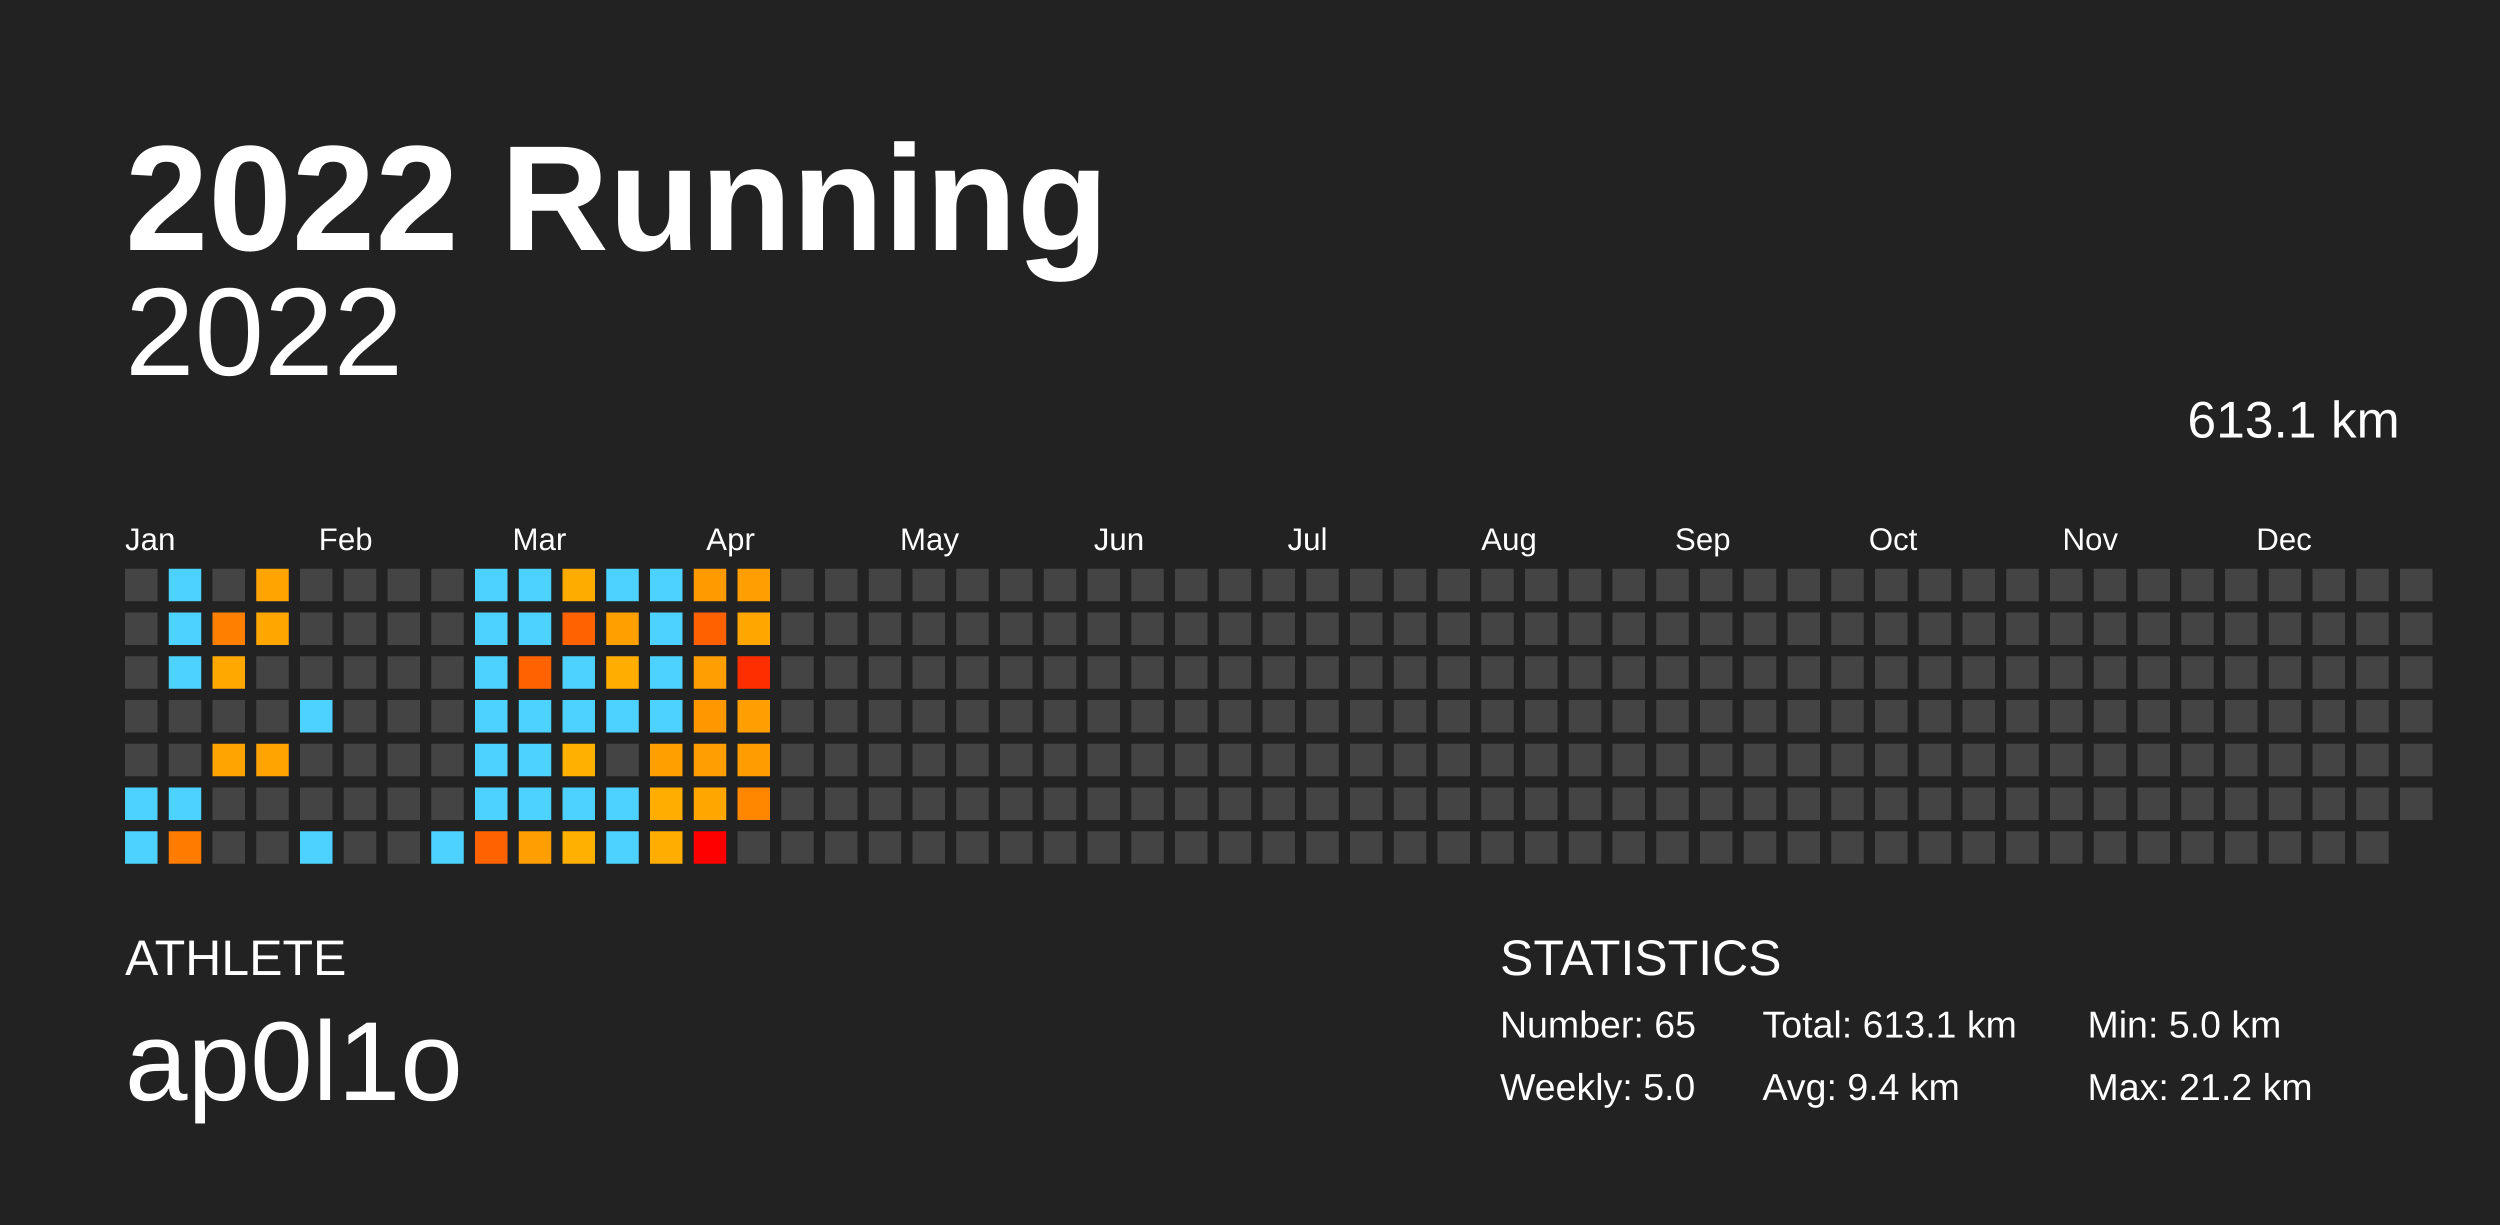
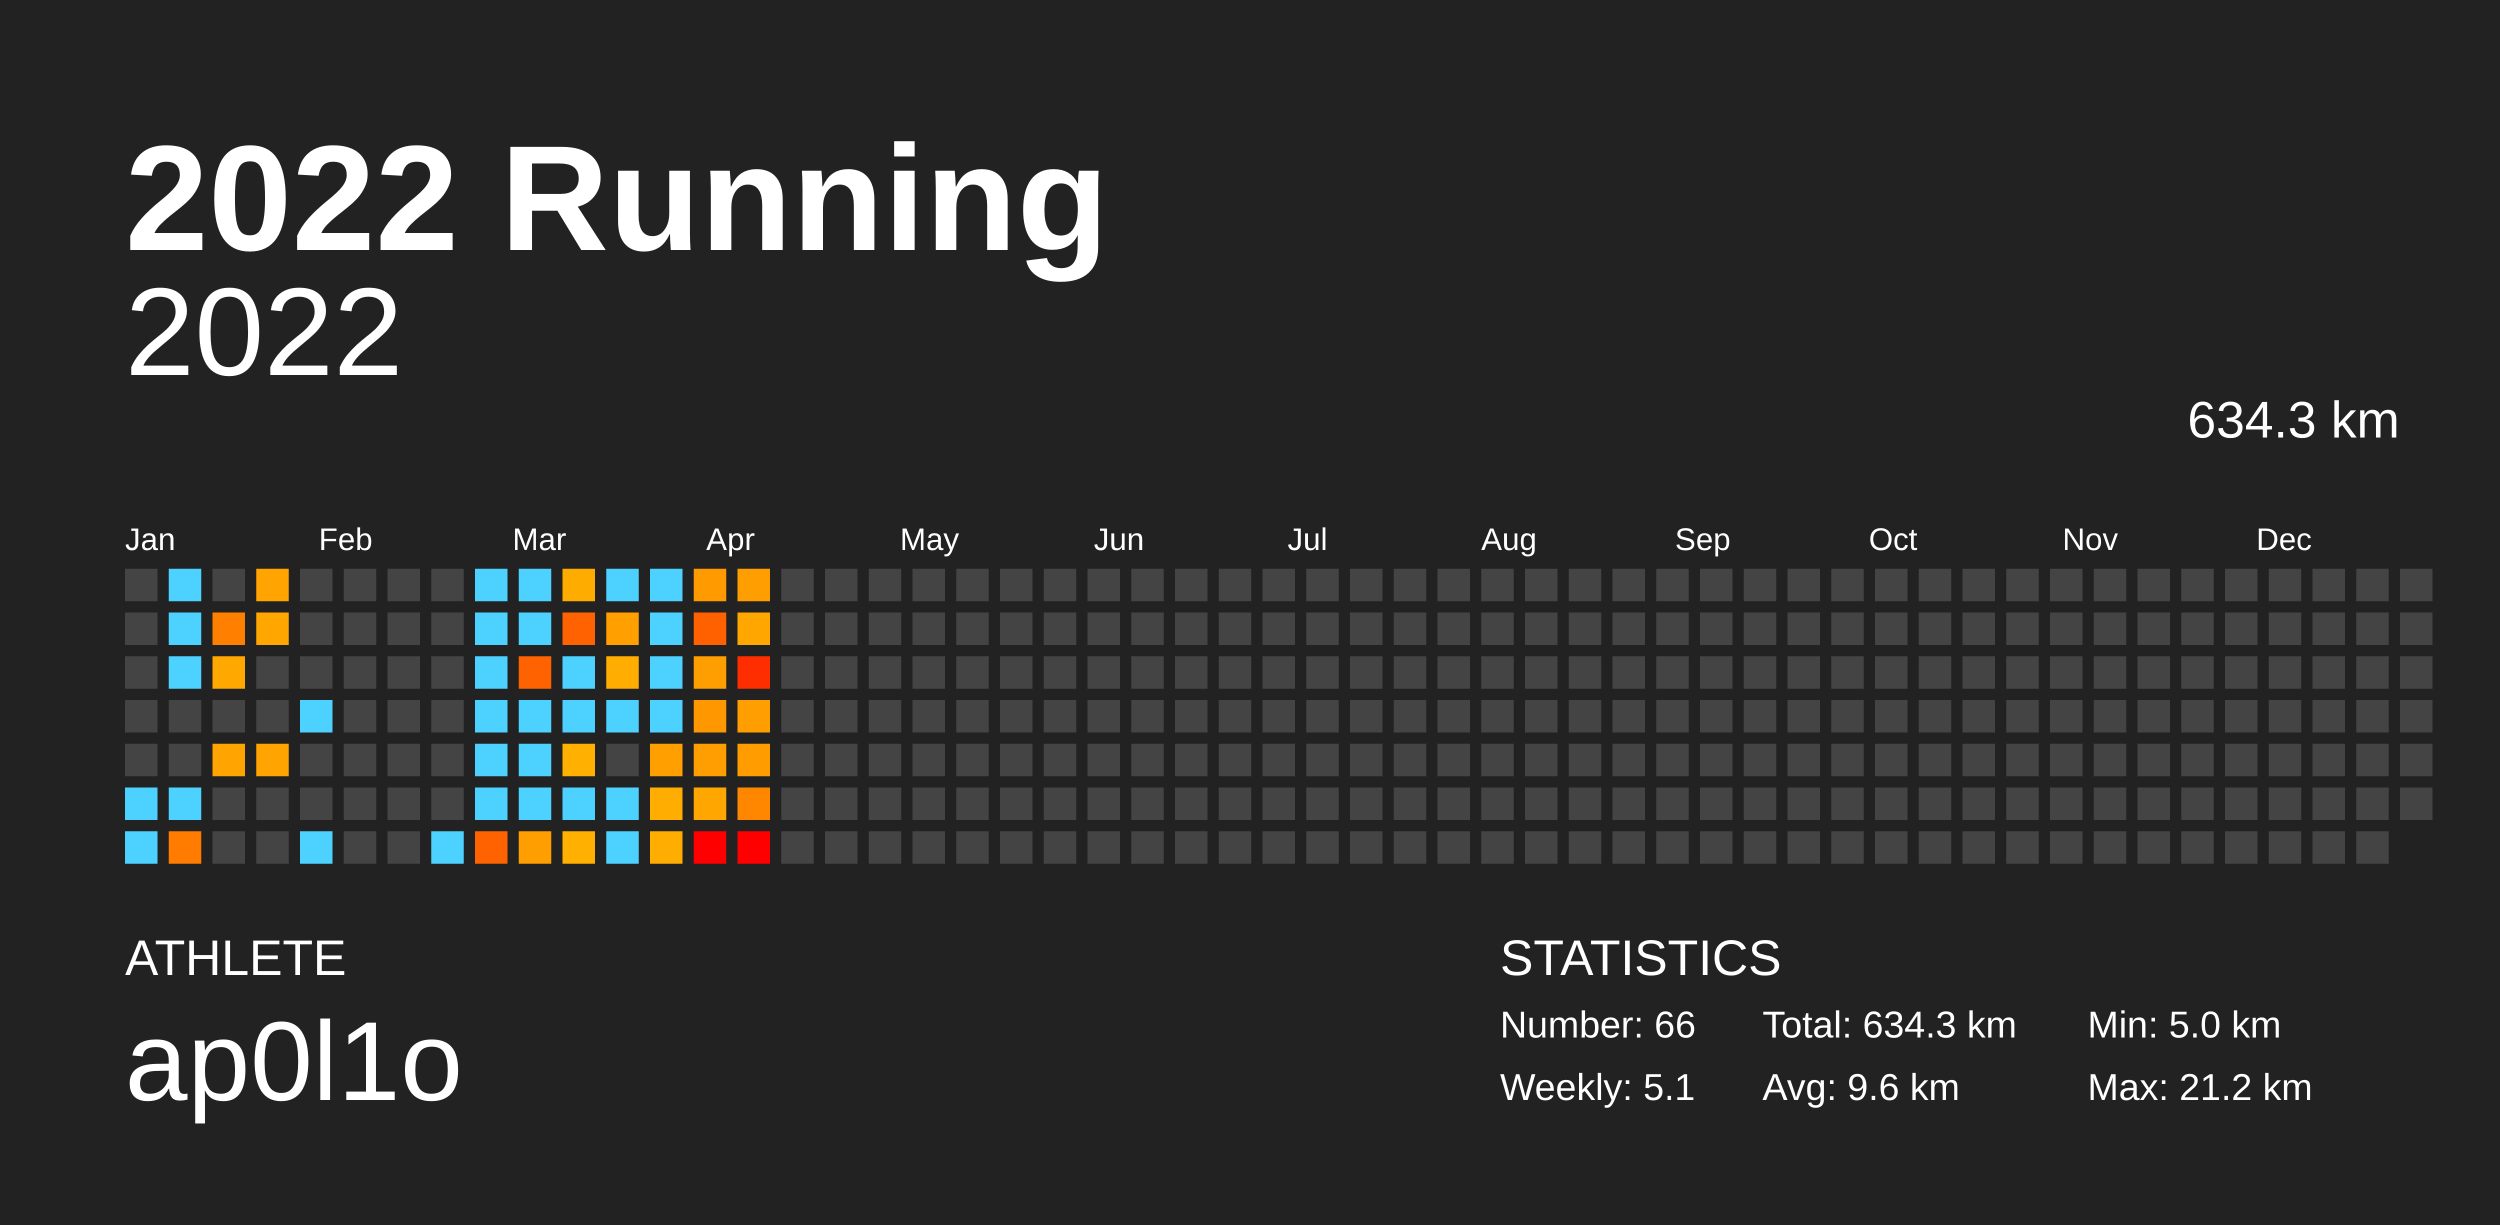
<svg xmlns="http://www.w3.org/2000/svg" baseProfile="full" height="98mm" version="1.1" viewBox="0,0,200,98" width="200mm">
  <defs />
  <rect fill="#222222" height="98" width="200" x="0" y="0" />
  <text fill="#FFFFFF" style="font-size:12px; font-family:Arial; font-weight:bold;" x="10" y="20">2022 Running</text>
  <text fill="#FFFFFF" style="font-size:4px; font-family:Arial" x="10" y="78">ATHLETE</text>
  <text fill="#FFFFFF" style="font-size:9px; font-family:Arial" x="10" y="88">ap0l1o</text>
  <text fill="#FFFFFF" style="font-size:4px; font-family:Arial" x="120" y="78">STATISTICS</text>
-   <text fill="#FFFFFF" style="font-size:3px; font-family:Arial" x="120" y="83">Number: 65</text>
-   <text fill="#FFFFFF" style="font-size:3px; font-family:Arial" x="120" y="88">Weekly: 5.0</text>
-   <text fill="#FFFFFF" style="font-size:3px; font-family:Arial" x="141" y="83">Total: 613.1 km</text>
-   <text fill="#FFFFFF" style="font-size:3px; font-family:Arial" x="141" y="88">Avg: 9.4 km</text>
+   <text fill="#FFFFFF" style="font-size:3px; font-family:Arial" x="120" y="83">Number: 66</text>
+   <text fill="#FFFFFF" style="font-size:3px; font-family:Arial" x="120" y="88">Weekly: 5.1</text>
+   <text fill="#FFFFFF" style="font-size:3px; font-family:Arial" x="141" y="83">Total: 634.3 km</text>
+   <text fill="#FFFFFF" style="font-size:3px; font-family:Arial" x="141" y="88">Avg: 9.6 km</text>
  <text fill="#FFFFFF" style="font-size:3px; font-family:Arial" x="167" y="83">Min: 5.0 km</text>
  <text fill="#FFFFFF" style="font-size:3px; font-family:Arial" x="167" y="88">Max: 21.2 km</text>
  <text alignment-baseline="hanging" fill="#FFFFFF" style="font-size:10.0px; font-family:Arial;" x="10" y="30">2022</text>
-   <text alignment-baseline="hanging" fill="#FFFFFF" style="font-size:4.125px; font-family:Arial;" x="175" y="35">613.1 km</text>
+   <text alignment-baseline="hanging" fill="#FFFFFF" style="font-size:4.125px; font-family:Arial;" x="175" y="35">634.3 km</text>
  <text fill="#FFFFFF" style="font-size:2.5px; font-family:Arial" x="10.0" y="44">Jan</text>
  <text fill="#FFFFFF" style="font-size:2.5px; font-family:Arial" x="25.5" y="44">Feb</text>
  <text fill="#FFFFFF" style="font-size:2.5px; font-family:Arial" x="41.0" y="44">Mar</text>
  <text fill="#FFFFFF" style="font-size:2.5px; font-family:Arial" x="56.5" y="44">Apr</text>
  <text fill="#FFFFFF" style="font-size:2.5px; font-family:Arial" x="72.0" y="44">May</text>
  <text fill="#FFFFFF" style="font-size:2.5px; font-family:Arial" x="87.5" y="44">Jun</text>
  <text fill="#FFFFFF" style="font-size:2.5px; font-family:Arial" x="103.0" y="44">Jul</text>
  <text fill="#FFFFFF" style="font-size:2.5px; font-family:Arial" x="118.5" y="44">Aug</text>
  <text fill="#FFFFFF" style="font-size:2.5px; font-family:Arial" x="134.0" y="44">Sep</text>
  <text fill="#FFFFFF" style="font-size:2.5px; font-family:Arial" x="149.5" y="44">Oct</text>
  <text fill="#FFFFFF" style="font-size:2.5px; font-family:Arial" x="165.0" y="44">Nov</text>
  <text fill="#FFFFFF" style="font-size:2.5px; font-family:Arial" x="180.5" y="44">Dec</text>
  <rect fill="#444444" height="2.6" width="2.6" x="10.0" y="45.5" />
  <rect fill="#444444" height="2.6" width="2.6" x="10.0" y="49.0" />
  <rect fill="#444444" height="2.6" width="2.6" x="10.0" y="52.5" />
  <rect fill="#444444" height="2.6" width="2.6" x="10.0" y="56.0" />
  <rect fill="#444444" height="2.6" width="2.6" x="10.0" y="59.5" />
  <rect fill="#4dd2ff" height="2.6" width="2.6" x="10.0" y="63.0" />
  <rect fill="#4dd2ff" height="2.6" width="2.6" x="10.0" y="66.5" />
  <rect fill="#4dd2ff" height="2.6" width="2.6" x="13.5" y="45.5" />
  <rect fill="#4dd2ff" height="2.6" width="2.6" x="13.5" y="49.0" />
  <rect fill="#4dd2ff" height="2.6" width="2.6" x="13.5" y="52.5" />
  <rect fill="#444444" height="2.6" width="2.6" x="13.5" y="56.0" />
  <rect fill="#444444" height="2.6" width="2.6" x="13.5" y="59.5" />
  <rect fill="#4dd2ff" height="2.6" width="2.6" x="13.5" y="63.0" />
  <rect fill="#ff7c00" height="2.6" width="2.6" x="13.5" y="66.5" />
  <rect fill="#444444" height="2.6" width="2.6" x="17.0" y="45.5" />
  <rect fill="#ff8000" height="2.6" width="2.6" x="17.0" y="49.0" />
  <rect fill="#ffa800" height="2.6" width="2.6" x="17.0" y="52.5" />
  <rect fill="#444444" height="2.6" width="2.6" x="17.0" y="56.0" />
  <rect fill="#ffa400" height="2.6" width="2.6" x="17.0" y="59.5" />
  <rect fill="#444444" height="2.6" width="2.6" x="17.0" y="63.0" />
  <rect fill="#444444" height="2.6" width="2.6" x="17.0" y="66.5" />
  <rect fill="#ffa400" height="2.6" width="2.6" x="20.5" y="45.5" />
  <rect fill="#ffa700" height="2.6" width="2.6" x="20.5" y="49.0" />
  <rect fill="#444444" height="2.6" width="2.6" x="20.5" y="52.5" />
  <rect fill="#444444" height="2.6" width="2.6" x="20.5" y="56.0" />
  <rect fill="#ffa400" height="2.6" width="2.6" x="20.5" y="59.5" />
  <rect fill="#444444" height="2.6" width="2.6" x="20.5" y="63.0" />
  <rect fill="#444444" height="2.6" width="2.6" x="20.5" y="66.5" />
  <rect fill="#444444" height="2.6" width="2.6" x="24.0" y="45.5" />
  <rect fill="#444444" height="2.6" width="2.6" x="24.0" y="49.0" />
  <rect fill="#444444" height="2.6" width="2.6" x="24.0" y="52.5" />
  <rect fill="#4dd2ff" height="2.6" width="2.6" x="24.0" y="56.0" />
  <rect fill="#444444" height="2.6" width="2.6" x="24.0" y="59.5" />
  <rect fill="#444444" height="2.6" width="2.6" x="24.0" y="63.0" />
  <rect fill="#4dd2ff" height="2.6" width="2.6" x="24.0" y="66.5" />
  <rect fill="#444444" height="2.6" width="2.6" x="27.5" y="45.5" />
  <rect fill="#444444" height="2.6" width="2.6" x="27.5" y="49.0" />
  <rect fill="#444444" height="2.6" width="2.6" x="27.5" y="52.5" />
  <rect fill="#444444" height="2.6" width="2.6" x="27.5" y="56.0" />
  <rect fill="#444444" height="2.6" width="2.6" x="27.5" y="59.5" />
  <rect fill="#444444" height="2.6" width="2.6" x="27.5" y="63.0" />
  <rect fill="#444444" height="2.6" width="2.6" x="27.5" y="66.5" />
  <rect fill="#444444" height="2.6" width="2.6" x="31.0" y="45.5" />
  <rect fill="#444444" height="2.6" width="2.6" x="31.0" y="49.0" />
  <rect fill="#444444" height="2.6" width="2.6" x="31.0" y="52.5" />
  <rect fill="#444444" height="2.6" width="2.6" x="31.0" y="56.0" />
  <rect fill="#444444" height="2.6" width="2.6" x="31.0" y="59.5" />
  <rect fill="#444444" height="2.6" width="2.6" x="31.0" y="63.0" />
  <rect fill="#444444" height="2.6" width="2.6" x="31.0" y="66.5" />
  <rect fill="#444444" height="2.6" width="2.6" x="34.5" y="45.5" />
  <rect fill="#444444" height="2.6" width="2.6" x="34.5" y="49.0" />
  <rect fill="#444444" height="2.6" width="2.6" x="34.5" y="52.5" />
  <rect fill="#444444" height="2.6" width="2.6" x="34.5" y="56.0" />
  <rect fill="#444444" height="2.6" width="2.6" x="34.5" y="59.5" />
  <rect fill="#444444" height="2.6" width="2.6" x="34.5" y="63.0" />
  <rect fill="#4dd2ff" height="2.6" width="2.6" x="34.5" y="66.5" />
  <rect fill="#4dd2ff" height="2.6" width="2.6" x="38.0" y="45.5" />
  <rect fill="#4dd2ff" height="2.6" width="2.6" x="38.0" y="49.0" />
  <rect fill="#4dd2ff" height="2.6" width="2.6" x="38.0" y="52.5" />
  <rect fill="#4dd2ff" height="2.6" width="2.6" x="38.0" y="56.0" />
  <rect fill="#4dd2ff" height="2.6" width="2.6" x="38.0" y="59.5" />
  <rect fill="#4dd2ff" height="2.6" width="2.6" x="38.0" y="63.0" />
  <rect fill="#ff6200" height="2.6" width="2.6" x="38.0" y="66.5" />
  <rect fill="#4dd2ff" height="2.6" width="2.6" x="41.5" y="45.5" />
  <rect fill="#4dd2ff" height="2.6" width="2.6" x="41.5" y="49.0" />
  <rect fill="#ff6200" height="2.6" width="2.6" x="41.5" y="52.5" />
  <rect fill="#4dd2ff" height="2.6" width="2.6" x="41.5" y="56.0" />
  <rect fill="#4dd2ff" height="2.6" width="2.6" x="41.5" y="59.5" />
  <rect fill="#4dd2ff" height="2.6" width="2.6" x="41.5" y="63.0" />
  <rect fill="#ff9e00" height="2.6" width="2.6" x="41.5" y="66.5" />
  <rect fill="#ffac00" height="2.6" width="2.6" x="45.0" y="45.5" />
  <rect fill="#ff6200" height="2.6" width="2.6" x="45.0" y="49.0" />
  <rect fill="#4dd2ff" height="2.6" width="2.6" x="45.0" y="52.5" />
  <rect fill="#4dd2ff" height="2.6" width="2.6" x="45.0" y="56.0" />
  <rect fill="#ffb000" height="2.6" width="2.6" x="45.0" y="59.5" />
  <rect fill="#4dd2ff" height="2.6" width="2.6" x="45.0" y="63.0" />
  <rect fill="#ffb000" height="2.6" width="2.6" x="45.0" y="66.5" />
  <rect fill="#4dd2ff" height="2.6" width="2.6" x="48.5" y="45.5" />
  <rect fill="#ff9f00" height="2.6" width="2.6" x="48.5" y="49.0" />
  <rect fill="#ffad00" height="2.6" width="2.6" x="48.5" y="52.5" />
  <rect fill="#4dd2ff" height="2.6" width="2.6" x="48.5" y="56.0" />
  <rect fill="#444444" height="2.6" width="2.6" x="48.5" y="59.5" />
  <rect fill="#4dd2ff" height="2.6" width="2.6" x="48.5" y="63.0" />
  <rect fill="#4dd2ff" height="2.6" width="2.6" x="48.5" y="66.5" />
  <rect fill="#4dd2ff" height="2.6" width="2.6" x="52.0" y="45.5" />
  <rect fill="#4dd2ff" height="2.6" width="2.6" x="52.0" y="49.0" />
  <rect fill="#4dd2ff" height="2.6" width="2.6" x="52.0" y="52.5" />
  <rect fill="#4dd2ff" height="2.6" width="2.6" x="52.0" y="56.0" />
  <rect fill="#ff9f00" height="2.6" width="2.6" x="52.0" y="59.5" />
  <rect fill="#ffad00" height="2.6" width="2.6" x="52.0" y="63.0" />
  <rect fill="#ffad00" height="2.6" width="2.6" x="52.0" y="66.5" />
  <rect fill="#ff9b00" height="2.6" width="2.6" x="55.5" y="45.5" />
  <rect fill="#ff6000" height="2.6" width="2.6" x="55.5" y="49.0" />
  <rect fill="#ff9e00" height="2.6" width="2.6" x="55.5" y="52.5" />
  <rect fill="#ff9700" height="2.6" width="2.6" x="55.5" y="56.0" />
  <rect fill="#ff9e00" height="2.6" width="2.6" x="55.5" y="59.5" />
  <rect fill="#ffa700" height="2.6" width="2.6" x="55.5" y="63.0" />
  <rect fill="red" height="2.6" width="2.6" x="55.5" y="66.5" />
  <rect fill="#ff9e00" height="2.6" width="2.6" x="59.0" y="45.5" />
  <rect fill="#ffa700" height="2.6" width="2.6" x="59.0" y="49.0" />
  <rect fill="#ff2e00" height="2.6" width="2.6" x="59.0" y="52.5" />
  <rect fill="#ff9e00" height="2.6" width="2.6" x="59.0" y="56.0" />
  <rect fill="#ff9d00" height="2.6" width="2.6" x="59.0" y="59.5" />
  <rect fill="#ff8700" height="2.6" width="2.6" x="59.0" y="63.0" />
-   <rect fill="#444444" height="2.6" width="2.6" x="59.0" y="66.5" />
+   <rect fill="red" height="2.6" width="2.6" x="59.0" y="66.5" />
  <rect fill="#444444" height="2.6" width="2.6" x="62.5" y="45.5" />
  <rect fill="#444444" height="2.6" width="2.6" x="62.5" y="49.0" />
  <rect fill="#444444" height="2.6" width="2.6" x="62.5" y="52.5" />
  <rect fill="#444444" height="2.6" width="2.6" x="62.5" y="56.0" />
  <rect fill="#444444" height="2.6" width="2.6" x="62.5" y="59.5" />
  <rect fill="#444444" height="2.6" width="2.6" x="62.5" y="63.0" />
  <rect fill="#444444" height="2.6" width="2.6" x="62.5" y="66.5" />
  <rect fill="#444444" height="2.6" width="2.6" x="66.0" y="45.5" />
  <rect fill="#444444" height="2.6" width="2.6" x="66.0" y="49.0" />
  <rect fill="#444444" height="2.6" width="2.6" x="66.0" y="52.5" />
  <rect fill="#444444" height="2.6" width="2.6" x="66.0" y="56.0" />
  <rect fill="#444444" height="2.6" width="2.6" x="66.0" y="59.5" />
  <rect fill="#444444" height="2.6" width="2.6" x="66.0" y="63.0" />
  <rect fill="#444444" height="2.6" width="2.6" x="66.0" y="66.5" />
  <rect fill="#444444" height="2.6" width="2.6" x="69.5" y="45.5" />
  <rect fill="#444444" height="2.6" width="2.6" x="69.5" y="49.0" />
  <rect fill="#444444" height="2.6" width="2.6" x="69.5" y="52.5" />
  <rect fill="#444444" height="2.6" width="2.6" x="69.5" y="56.0" />
  <rect fill="#444444" height="2.6" width="2.6" x="69.5" y="59.5" />
  <rect fill="#444444" height="2.6" width="2.6" x="69.5" y="63.0" />
  <rect fill="#444444" height="2.6" width="2.6" x="69.5" y="66.5" />
  <rect fill="#444444" height="2.6" width="2.6" x="73.0" y="45.5" />
  <rect fill="#444444" height="2.6" width="2.6" x="73.0" y="49.0" />
  <rect fill="#444444" height="2.6" width="2.6" x="73.0" y="52.5" />
  <rect fill="#444444" height="2.6" width="2.6" x="73.0" y="56.0" />
  <rect fill="#444444" height="2.6" width="2.6" x="73.0" y="59.5" />
  <rect fill="#444444" height="2.6" width="2.6" x="73.0" y="63.0" />
  <rect fill="#444444" height="2.6" width="2.6" x="73.0" y="66.5" />
  <rect fill="#444444" height="2.6" width="2.6" x="76.5" y="45.5" />
  <rect fill="#444444" height="2.6" width="2.6" x="76.5" y="49.0" />
  <rect fill="#444444" height="2.6" width="2.6" x="76.5" y="52.5" />
  <rect fill="#444444" height="2.6" width="2.6" x="76.5" y="56.0" />
  <rect fill="#444444" height="2.6" width="2.6" x="76.5" y="59.5" />
  <rect fill="#444444" height="2.6" width="2.6" x="76.5" y="63.0" />
  <rect fill="#444444" height="2.6" width="2.6" x="76.5" y="66.5" />
  <rect fill="#444444" height="2.6" width="2.6" x="80.0" y="45.5" />
  <rect fill="#444444" height="2.6" width="2.6" x="80.0" y="49.0" />
  <rect fill="#444444" height="2.6" width="2.6" x="80.0" y="52.5" />
  <rect fill="#444444" height="2.6" width="2.6" x="80.0" y="56.0" />
  <rect fill="#444444" height="2.6" width="2.6" x="80.0" y="59.5" />
  <rect fill="#444444" height="2.6" width="2.6" x="80.0" y="63.0" />
  <rect fill="#444444" height="2.6" width="2.6" x="80.0" y="66.5" />
  <rect fill="#444444" height="2.6" width="2.6" x="83.5" y="45.5" />
  <rect fill="#444444" height="2.6" width="2.6" x="83.5" y="49.0" />
  <rect fill="#444444" height="2.6" width="2.6" x="83.5" y="52.5" />
  <rect fill="#444444" height="2.6" width="2.6" x="83.5" y="56.0" />
  <rect fill="#444444" height="2.6" width="2.6" x="83.5" y="59.5" />
  <rect fill="#444444" height="2.6" width="2.6" x="83.5" y="63.0" />
  <rect fill="#444444" height="2.6" width="2.6" x="83.5" y="66.5" />
  <rect fill="#444444" height="2.6" width="2.6" x="87.0" y="45.5" />
  <rect fill="#444444" height="2.6" width="2.6" x="87.0" y="49.0" />
  <rect fill="#444444" height="2.6" width="2.6" x="87.0" y="52.5" />
  <rect fill="#444444" height="2.6" width="2.6" x="87.0" y="56.0" />
  <rect fill="#444444" height="2.6" width="2.6" x="87.0" y="59.5" />
  <rect fill="#444444" height="2.6" width="2.6" x="87.0" y="63.0" />
  <rect fill="#444444" height="2.6" width="2.6" x="87.0" y="66.5" />
  <rect fill="#444444" height="2.6" width="2.6" x="90.5" y="45.5" />
  <rect fill="#444444" height="2.6" width="2.6" x="90.5" y="49.0" />
  <rect fill="#444444" height="2.6" width="2.6" x="90.5" y="52.5" />
  <rect fill="#444444" height="2.6" width="2.6" x="90.5" y="56.0" />
  <rect fill="#444444" height="2.6" width="2.6" x="90.5" y="59.5" />
  <rect fill="#444444" height="2.6" width="2.6" x="90.5" y="63.0" />
  <rect fill="#444444" height="2.6" width="2.6" x="90.5" y="66.5" />
  <rect fill="#444444" height="2.6" width="2.6" x="94.0" y="45.5" />
  <rect fill="#444444" height="2.6" width="2.6" x="94.0" y="49.0" />
  <rect fill="#444444" height="2.6" width="2.6" x="94.0" y="52.5" />
  <rect fill="#444444" height="2.6" width="2.6" x="94.0" y="56.0" />
  <rect fill="#444444" height="2.6" width="2.6" x="94.0" y="59.5" />
  <rect fill="#444444" height="2.6" width="2.6" x="94.0" y="63.0" />
  <rect fill="#444444" height="2.6" width="2.6" x="94.0" y="66.5" />
  <rect fill="#444444" height="2.6" width="2.6" x="97.5" y="45.5" />
  <rect fill="#444444" height="2.6" width="2.6" x="97.5" y="49.0" />
  <rect fill="#444444" height="2.6" width="2.6" x="97.5" y="52.5" />
  <rect fill="#444444" height="2.6" width="2.6" x="97.5" y="56.0" />
  <rect fill="#444444" height="2.6" width="2.6" x="97.5" y="59.5" />
  <rect fill="#444444" height="2.6" width="2.6" x="97.5" y="63.0" />
  <rect fill="#444444" height="2.6" width="2.6" x="97.5" y="66.5" />
  <rect fill="#444444" height="2.6" width="2.6" x="101.0" y="45.5" />
  <rect fill="#444444" height="2.6" width="2.6" x="101.0" y="49.0" />
  <rect fill="#444444" height="2.6" width="2.6" x="101.0" y="52.5" />
  <rect fill="#444444" height="2.6" width="2.6" x="101.0" y="56.0" />
  <rect fill="#444444" height="2.6" width="2.6" x="101.0" y="59.5" />
  <rect fill="#444444" height="2.6" width="2.6" x="101.0" y="63.0" />
  <rect fill="#444444" height="2.6" width="2.6" x="101.0" y="66.5" />
  <rect fill="#444444" height="2.6" width="2.6" x="104.5" y="45.5" />
  <rect fill="#444444" height="2.6" width="2.6" x="104.5" y="49.0" />
  <rect fill="#444444" height="2.6" width="2.6" x="104.5" y="52.5" />
  <rect fill="#444444" height="2.6" width="2.6" x="104.5" y="56.0" />
  <rect fill="#444444" height="2.6" width="2.6" x="104.5" y="59.5" />
  <rect fill="#444444" height="2.6" width="2.6" x="104.5" y="63.0" />
  <rect fill="#444444" height="2.6" width="2.6" x="104.5" y="66.5" />
  <rect fill="#444444" height="2.6" width="2.6" x="108.0" y="45.5" />
  <rect fill="#444444" height="2.6" width="2.6" x="108.0" y="49.0" />
  <rect fill="#444444" height="2.6" width="2.6" x="108.0" y="52.5" />
  <rect fill="#444444" height="2.6" width="2.6" x="108.0" y="56.0" />
  <rect fill="#444444" height="2.6" width="2.6" x="108.0" y="59.5" />
  <rect fill="#444444" height="2.6" width="2.6" x="108.0" y="63.0" />
  <rect fill="#444444" height="2.6" width="2.6" x="108.0" y="66.5" />
  <rect fill="#444444" height="2.6" width="2.6" x="111.5" y="45.5" />
  <rect fill="#444444" height="2.6" width="2.6" x="111.5" y="49.0" />
  <rect fill="#444444" height="2.6" width="2.6" x="111.5" y="52.5" />
  <rect fill="#444444" height="2.6" width="2.6" x="111.5" y="56.0" />
  <rect fill="#444444" height="2.6" width="2.6" x="111.5" y="59.5" />
  <rect fill="#444444" height="2.6" width="2.6" x="111.5" y="63.0" />
  <rect fill="#444444" height="2.6" width="2.6" x="111.5" y="66.5" />
  <rect fill="#444444" height="2.6" width="2.6" x="115.0" y="45.5" />
  <rect fill="#444444" height="2.6" width="2.6" x="115.0" y="49.0" />
  <rect fill="#444444" height="2.6" width="2.6" x="115.0" y="52.5" />
  <rect fill="#444444" height="2.6" width="2.6" x="115.0" y="56.0" />
  <rect fill="#444444" height="2.6" width="2.6" x="115.0" y="59.5" />
  <rect fill="#444444" height="2.6" width="2.6" x="115.0" y="63.0" />
  <rect fill="#444444" height="2.6" width="2.6" x="115.0" y="66.5" />
  <rect fill="#444444" height="2.6" width="2.6" x="118.5" y="45.5" />
  <rect fill="#444444" height="2.6" width="2.6" x="118.5" y="49.0" />
  <rect fill="#444444" height="2.6" width="2.6" x="118.5" y="52.5" />
  <rect fill="#444444" height="2.6" width="2.6" x="118.5" y="56.0" />
  <rect fill="#444444" height="2.6" width="2.6" x="118.5" y="59.5" />
  <rect fill="#444444" height="2.6" width="2.6" x="118.5" y="63.0" />
  <rect fill="#444444" height="2.6" width="2.6" x="118.5" y="66.5" />
  <rect fill="#444444" height="2.6" width="2.6" x="122.0" y="45.5" />
  <rect fill="#444444" height="2.6" width="2.6" x="122.0" y="49.0" />
  <rect fill="#444444" height="2.6" width="2.6" x="122.0" y="52.5" />
  <rect fill="#444444" height="2.6" width="2.6" x="122.0" y="56.0" />
  <rect fill="#444444" height="2.6" width="2.6" x="122.0" y="59.5" />
  <rect fill="#444444" height="2.6" width="2.6" x="122.0" y="63.0" />
  <rect fill="#444444" height="2.6" width="2.6" x="122.0" y="66.5" />
  <rect fill="#444444" height="2.6" width="2.6" x="125.5" y="45.5" />
  <rect fill="#444444" height="2.6" width="2.6" x="125.5" y="49.0" />
  <rect fill="#444444" height="2.6" width="2.6" x="125.5" y="52.5" />
  <rect fill="#444444" height="2.6" width="2.6" x="125.5" y="56.0" />
  <rect fill="#444444" height="2.6" width="2.6" x="125.5" y="59.5" />
  <rect fill="#444444" height="2.6" width="2.6" x="125.5" y="63.0" />
  <rect fill="#444444" height="2.6" width="2.6" x="125.5" y="66.5" />
  <rect fill="#444444" height="2.6" width="2.6" x="129.0" y="45.5" />
  <rect fill="#444444" height="2.6" width="2.6" x="129.0" y="49.0" />
  <rect fill="#444444" height="2.6" width="2.6" x="129.0" y="52.5" />
  <rect fill="#444444" height="2.6" width="2.6" x="129.0" y="56.0" />
  <rect fill="#444444" height="2.6" width="2.6" x="129.0" y="59.5" />
  <rect fill="#444444" height="2.6" width="2.6" x="129.0" y="63.0" />
  <rect fill="#444444" height="2.6" width="2.6" x="129.0" y="66.5" />
  <rect fill="#444444" height="2.6" width="2.6" x="132.5" y="45.5" />
  <rect fill="#444444" height="2.6" width="2.6" x="132.5" y="49.0" />
  <rect fill="#444444" height="2.6" width="2.6" x="132.5" y="52.5" />
  <rect fill="#444444" height="2.6" width="2.6" x="132.5" y="56.0" />
  <rect fill="#444444" height="2.6" width="2.6" x="132.5" y="59.5" />
  <rect fill="#444444" height="2.6" width="2.6" x="132.5" y="63.0" />
  <rect fill="#444444" height="2.6" width="2.6" x="132.5" y="66.5" />
  <rect fill="#444444" height="2.6" width="2.6" x="136.0" y="45.5" />
  <rect fill="#444444" height="2.6" width="2.6" x="136.0" y="49.0" />
  <rect fill="#444444" height="2.6" width="2.6" x="136.0" y="52.5" />
  <rect fill="#444444" height="2.6" width="2.6" x="136.0" y="56.0" />
  <rect fill="#444444" height="2.6" width="2.6" x="136.0" y="59.5" />
  <rect fill="#444444" height="2.6" width="2.6" x="136.0" y="63.0" />
  <rect fill="#444444" height="2.6" width="2.6" x="136.0" y="66.5" />
  <rect fill="#444444" height="2.6" width="2.6" x="139.5" y="45.5" />
  <rect fill="#444444" height="2.6" width="2.6" x="139.5" y="49.0" />
  <rect fill="#444444" height="2.6" width="2.6" x="139.5" y="52.5" />
  <rect fill="#444444" height="2.6" width="2.6" x="139.5" y="56.0" />
  <rect fill="#444444" height="2.6" width="2.6" x="139.5" y="59.5" />
  <rect fill="#444444" height="2.6" width="2.6" x="139.5" y="63.0" />
  <rect fill="#444444" height="2.6" width="2.6" x="139.5" y="66.5" />
  <rect fill="#444444" height="2.6" width="2.6" x="143.0" y="45.5" />
  <rect fill="#444444" height="2.6" width="2.6" x="143.0" y="49.0" />
  <rect fill="#444444" height="2.6" width="2.6" x="143.0" y="52.5" />
  <rect fill="#444444" height="2.6" width="2.6" x="143.0" y="56.0" />
  <rect fill="#444444" height="2.6" width="2.6" x="143.0" y="59.5" />
  <rect fill="#444444" height="2.6" width="2.6" x="143.0" y="63.0" />
  <rect fill="#444444" height="2.6" width="2.6" x="143.0" y="66.5" />
  <rect fill="#444444" height="2.6" width="2.6" x="146.5" y="45.5" />
  <rect fill="#444444" height="2.6" width="2.6" x="146.5" y="49.0" />
  <rect fill="#444444" height="2.6" width="2.6" x="146.5" y="52.5" />
  <rect fill="#444444" height="2.6" width="2.6" x="146.5" y="56.0" />
  <rect fill="#444444" height="2.6" width="2.6" x="146.5" y="59.5" />
  <rect fill="#444444" height="2.6" width="2.6" x="146.5" y="63.0" />
  <rect fill="#444444" height="2.6" width="2.6" x="146.5" y="66.5" />
  <rect fill="#444444" height="2.6" width="2.6" x="150.0" y="45.5" />
  <rect fill="#444444" height="2.6" width="2.6" x="150.0" y="49.0" />
  <rect fill="#444444" height="2.6" width="2.6" x="150.0" y="52.5" />
  <rect fill="#444444" height="2.6" width="2.6" x="150.0" y="56.0" />
  <rect fill="#444444" height="2.6" width="2.6" x="150.0" y="59.5" />
  <rect fill="#444444" height="2.6" width="2.6" x="150.0" y="63.0" />
  <rect fill="#444444" height="2.6" width="2.6" x="150.0" y="66.5" />
  <rect fill="#444444" height="2.6" width="2.6" x="153.5" y="45.5" />
  <rect fill="#444444" height="2.6" width="2.6" x="153.5" y="49.0" />
  <rect fill="#444444" height="2.6" width="2.6" x="153.5" y="52.5" />
  <rect fill="#444444" height="2.6" width="2.6" x="153.5" y="56.0" />
  <rect fill="#444444" height="2.6" width="2.6" x="153.5" y="59.5" />
  <rect fill="#444444" height="2.6" width="2.6" x="153.5" y="63.0" />
  <rect fill="#444444" height="2.6" width="2.6" x="153.5" y="66.5" />
  <rect fill="#444444" height="2.6" width="2.6" x="157.0" y="45.5" />
  <rect fill="#444444" height="2.6" width="2.6" x="157.0" y="49.0" />
  <rect fill="#444444" height="2.6" width="2.6" x="157.0" y="52.5" />
  <rect fill="#444444" height="2.6" width="2.6" x="157.0" y="56.0" />
  <rect fill="#444444" height="2.6" width="2.6" x="157.0" y="59.5" />
  <rect fill="#444444" height="2.6" width="2.6" x="157.0" y="63.0" />
  <rect fill="#444444" height="2.6" width="2.6" x="157.0" y="66.5" />
  <rect fill="#444444" height="2.6" width="2.6" x="160.5" y="45.5" />
  <rect fill="#444444" height="2.6" width="2.6" x="160.5" y="49.0" />
  <rect fill="#444444" height="2.6" width="2.6" x="160.5" y="52.5" />
  <rect fill="#444444" height="2.6" width="2.6" x="160.5" y="56.0" />
  <rect fill="#444444" height="2.6" width="2.6" x="160.5" y="59.5" />
  <rect fill="#444444" height="2.6" width="2.6" x="160.5" y="63.0" />
  <rect fill="#444444" height="2.6" width="2.6" x="160.5" y="66.5" />
  <rect fill="#444444" height="2.6" width="2.6" x="164.0" y="45.5" />
  <rect fill="#444444" height="2.6" width="2.6" x="164.0" y="49.0" />
  <rect fill="#444444" height="2.6" width="2.6" x="164.0" y="52.5" />
  <rect fill="#444444" height="2.6" width="2.6" x="164.0" y="56.0" />
  <rect fill="#444444" height="2.6" width="2.6" x="164.0" y="59.5" />
  <rect fill="#444444" height="2.6" width="2.6" x="164.0" y="63.0" />
  <rect fill="#444444" height="2.6" width="2.6" x="164.0" y="66.5" />
  <rect fill="#444444" height="2.6" width="2.6" x="167.5" y="45.5" />
  <rect fill="#444444" height="2.6" width="2.6" x="167.5" y="49.0" />
  <rect fill="#444444" height="2.6" width="2.6" x="167.5" y="52.5" />
  <rect fill="#444444" height="2.6" width="2.6" x="167.5" y="56.0" />
  <rect fill="#444444" height="2.6" width="2.6" x="167.5" y="59.5" />
  <rect fill="#444444" height="2.6" width="2.6" x="167.5" y="63.0" />
  <rect fill="#444444" height="2.6" width="2.6" x="167.5" y="66.5" />
  <rect fill="#444444" height="2.6" width="2.6" x="171.0" y="45.5" />
  <rect fill="#444444" height="2.6" width="2.6" x="171.0" y="49.0" />
  <rect fill="#444444" height="2.6" width="2.6" x="171.0" y="52.5" />
  <rect fill="#444444" height="2.6" width="2.6" x="171.0" y="56.0" />
  <rect fill="#444444" height="2.6" width="2.6" x="171.0" y="59.5" />
  <rect fill="#444444" height="2.6" width="2.6" x="171.0" y="63.0" />
  <rect fill="#444444" height="2.6" width="2.6" x="171.0" y="66.5" />
  <rect fill="#444444" height="2.6" width="2.6" x="174.5" y="45.5" />
  <rect fill="#444444" height="2.6" width="2.6" x="174.5" y="49.0" />
  <rect fill="#444444" height="2.6" width="2.6" x="174.5" y="52.5" />
  <rect fill="#444444" height="2.6" width="2.6" x="174.5" y="56.0" />
  <rect fill="#444444" height="2.6" width="2.6" x="174.5" y="59.5" />
  <rect fill="#444444" height="2.6" width="2.6" x="174.5" y="63.0" />
  <rect fill="#444444" height="2.6" width="2.6" x="174.5" y="66.5" />
  <rect fill="#444444" height="2.6" width="2.6" x="178.0" y="45.5" />
  <rect fill="#444444" height="2.6" width="2.6" x="178.0" y="49.0" />
  <rect fill="#444444" height="2.6" width="2.6" x="178.0" y="52.5" />
  <rect fill="#444444" height="2.6" width="2.6" x="178.0" y="56.0" />
  <rect fill="#444444" height="2.6" width="2.6" x="178.0" y="59.5" />
  <rect fill="#444444" height="2.6" width="2.6" x="178.0" y="63.0" />
  <rect fill="#444444" height="2.6" width="2.6" x="178.0" y="66.5" />
  <rect fill="#444444" height="2.6" width="2.6" x="181.5" y="45.5" />
  <rect fill="#444444" height="2.6" width="2.6" x="181.5" y="49.0" />
  <rect fill="#444444" height="2.6" width="2.6" x="181.5" y="52.5" />
  <rect fill="#444444" height="2.6" width="2.6" x="181.5" y="56.0" />
  <rect fill="#444444" height="2.6" width="2.6" x="181.5" y="59.5" />
  <rect fill="#444444" height="2.6" width="2.6" x="181.5" y="63.0" />
  <rect fill="#444444" height="2.6" width="2.6" x="181.5" y="66.5" />
  <rect fill="#444444" height="2.6" width="2.6" x="185.0" y="45.5" />
  <rect fill="#444444" height="2.6" width="2.6" x="185.0" y="49.0" />
  <rect fill="#444444" height="2.6" width="2.6" x="185.0" y="52.5" />
  <rect fill="#444444" height="2.6" width="2.6" x="185.0" y="56.0" />
  <rect fill="#444444" height="2.6" width="2.6" x="185.0" y="59.5" />
  <rect fill="#444444" height="2.6" width="2.6" x="185.0" y="63.0" />
  <rect fill="#444444" height="2.6" width="2.6" x="185.0" y="66.5" />
  <rect fill="#444444" height="2.6" width="2.6" x="188.5" y="45.5" />
  <rect fill="#444444" height="2.6" width="2.6" x="188.5" y="49.0" />
  <rect fill="#444444" height="2.6" width="2.6" x="188.5" y="52.5" />
  <rect fill="#444444" height="2.6" width="2.6" x="188.5" y="56.0" />
  <rect fill="#444444" height="2.6" width="2.6" x="188.5" y="59.5" />
  <rect fill="#444444" height="2.6" width="2.6" x="188.5" y="63.0" />
  <rect fill="#444444" height="2.6" width="2.6" x="188.5" y="66.5" />
  <rect fill="#444444" height="2.6" width="2.6" x="192.0" y="45.5" />
  <rect fill="#444444" height="2.6" width="2.6" x="192.0" y="49.0" />
  <rect fill="#444444" height="2.6" width="2.6" x="192.0" y="52.5" />
  <rect fill="#444444" height="2.6" width="2.6" x="192.0" y="56.0" />
  <rect fill="#444444" height="2.6" width="2.6" x="192.0" y="59.5" />
  <rect fill="#444444" height="2.6" width="2.6" x="192.0" y="63.0" />
</svg>
